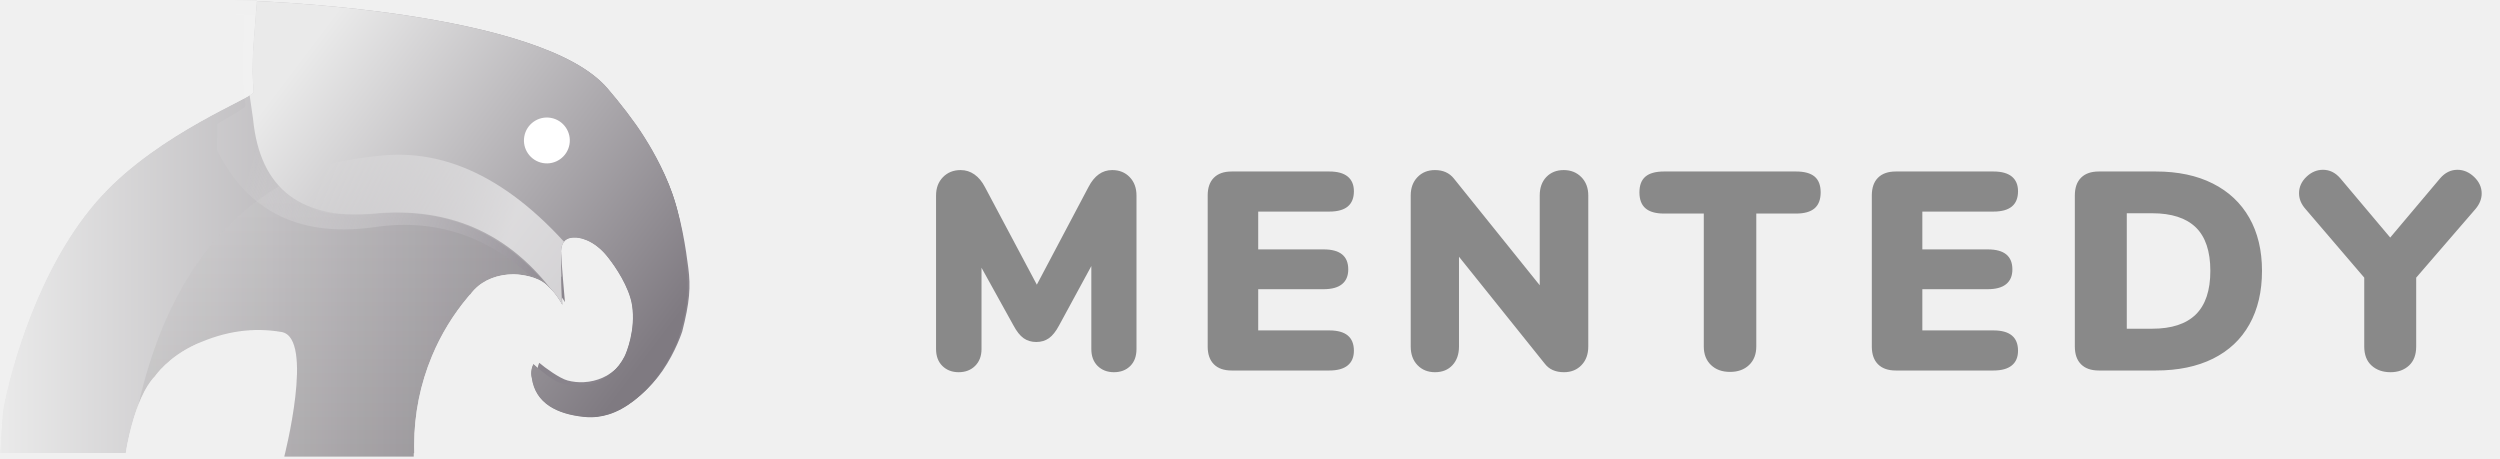
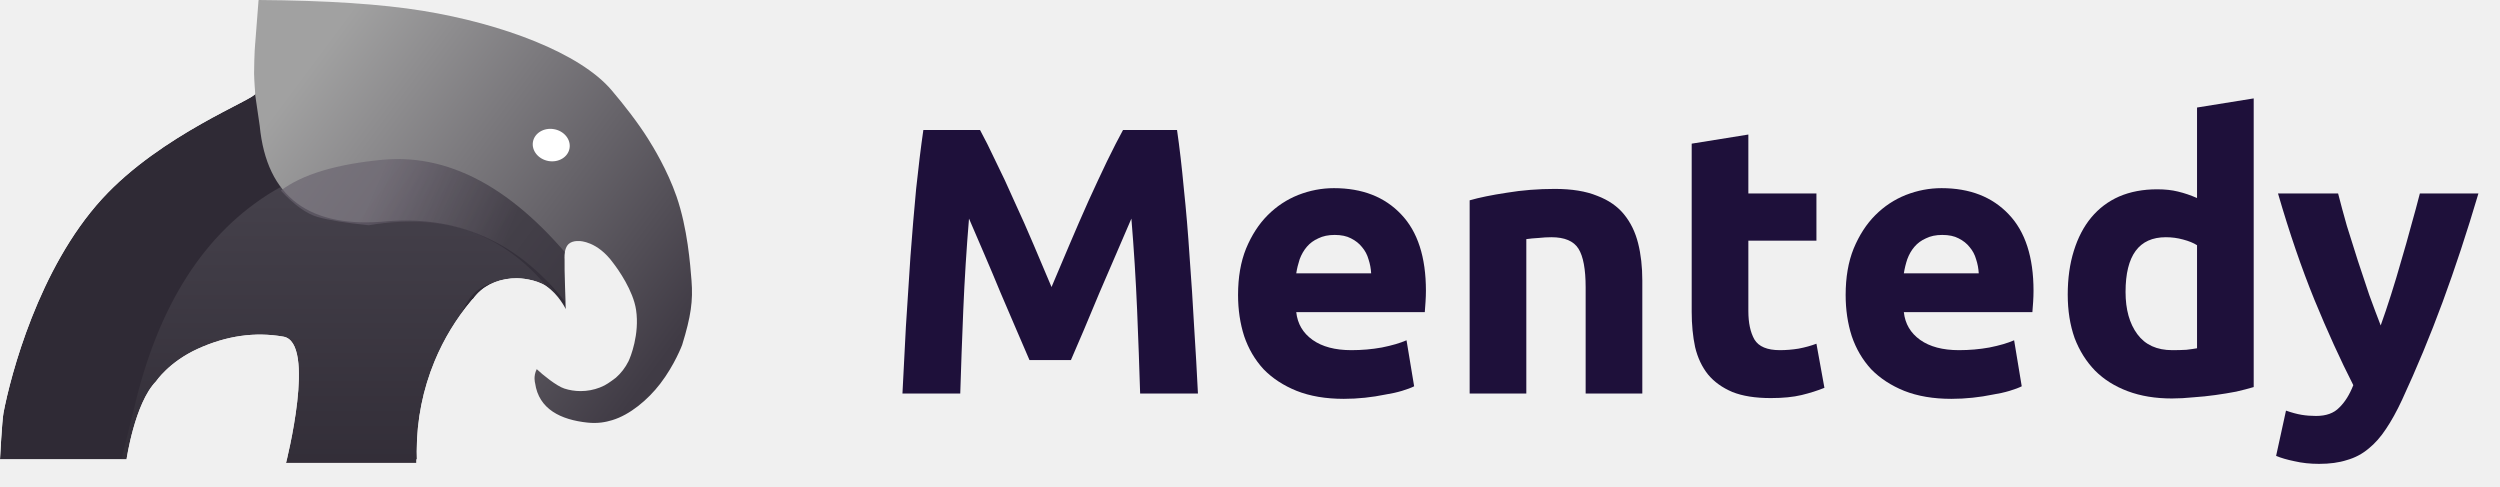
- <svg xmlns="http://www.w3.org/2000/svg" xmlns:xlink="http://www.w3.org/1999/xlink" width="109px" height="20px" viewBox="0 0 109 20" version="1.1">
+ <svg xmlns="http://www.w3.org/2000/svg" width="108" height="21" viewBox="0 0 108 21" fill="none">
+   <mask id="mask0_2629_192" style="mask-type:alpha" maskUnits="userSpaceOnUse" x="0" y="0" width="30" height="20">
+     <path d="M11.168 0.025L11.027 1.848C11.025 1.855 11.024 1.859 11.025 1.864C10.99 2.208 10.973 3.085 10.976 3.173C10.974 3.186 10.992 3.658 11.023 4.045C11.06 4.27 6.957 5.802 4.406 8.594C1.667 11.592 0.457 16.219 0.151 17.834C0.086 18.178 0 19.844 0 19.844H5.467C5.467 19.844 5.819 17.423 6.736 16.48C6.749 16.468 7.292 15.641 8.544 15.069C9.782 14.505 11.012 14.329 12.235 14.542C13.685 14.78 12.356 20 12.356 20H17.989V19.844H18.009C18.005 19.731 18.003 19.616 18.003 19.501C18.003 18.121 18.278 16.805 18.774 15.607C19.169 14.651 19.706 13.771 20.359 12.991C20.38 12.966 20.402 12.942 20.423 12.917C20.427 12.916 20.43 12.915 20.436 12.915C20.486 12.843 20.542 12.775 20.601 12.712C20.604 12.709 20.607 12.706 20.61 12.702C21.035 12.25 21.657 12.019 22.334 12.019C22.448 12.019 23.135 12.056 23.596 12.362C24.127 12.713 24.432 13.34 24.442 13.357C24.443 13.357 24.374 11.553 24.39 11.195C24.387 11.174 24.373 10.899 24.449 10.717C24.519 10.548 24.617 10.487 24.729 10.447C24.84 10.408 24.999 10.408 25.046 10.413C25.051 10.419 25.8 10.411 26.489 11.36C26.71 11.643 27.354 12.557 27.478 13.386C27.636 14.443 27.236 15.435 27.148 15.612C27.013 15.881 26.83 16.121 26.606 16.317C26.606 16.317 26.291 16.562 26.111 16.652C26.101 16.657 25.968 16.72 25.909 16.742C25.653 16.841 25.374 16.895 25.083 16.895C24.838 16.895 24.601 16.857 24.379 16.785C24.044 16.677 23.435 16.185 23.187 15.947C23.028 16.262 23.116 16.549 23.116 16.549C23.275 17.682 24.234 18.135 25.378 18.256C25.831 18.304 26.168 18.235 26.446 18.151C27.21 17.922 27.986 17.274 28.52 16.579C29.147 15.763 29.468 14.903 29.468 14.903C29.853 13.658 29.942 12.988 29.873 12.114C29.818 11.43 29.703 9.866 29.226 8.487C28.829 7.341 28.205 6.328 28 6.003C27.573 5.318 26.944 4.511 26.423 3.9C25.061 2.291 21.701 1.027 18.266 0.467C16.477 0.176 14.113 0.02 11.175 0" fill="white" />
+   </mask>
+   <g mask="url(#mask0_2629_192)">
+     <path d="M11.168 0.025L11.027 1.848C11.025 1.855 11.024 1.859 11.025 1.864C10.99 2.208 10.973 3.085 10.976 3.173C10.974 3.186 10.992 3.658 11.023 4.045C11.06 4.27 6.957 5.802 4.406 8.594C1.667 11.592 0.457 16.219 0.151 17.834C0.086 18.178 0 19.844 0 19.844H5.467C5.467 19.844 5.819 17.423 6.736 16.48C6.749 16.468 7.292 15.641 8.544 15.069C9.782 14.505 11.012 14.329 12.235 14.542C13.685 14.78 12.356 20 12.356 20H17.989V19.844H18.009C18.005 19.731 18.003 19.616 18.003 19.501C18.003 18.121 18.278 16.805 18.774 15.607C19.169 14.651 19.706 13.771 20.359 12.991C20.38 12.966 20.402 12.942 20.423 12.917C20.427 12.916 20.43 12.915 20.436 12.915C20.486 12.843 20.542 12.775 20.601 12.712C20.604 12.709 20.607 12.706 20.61 12.702C21.035 12.25 21.657 12.019 22.334 12.019C22.448 12.019 23.135 12.056 23.596 12.362C24.127 12.713 24.432 13.34 24.442 13.357C24.443 13.357 24.374 11.553 24.39 11.195C24.387 11.174 24.373 10.899 24.449 10.717C24.519 10.548 24.617 10.487 24.729 10.447C24.84 10.408 24.999 10.408 25.046 10.413C25.051 10.419 25.8 10.411 26.489 11.36C26.71 11.643 27.354 12.557 27.478 13.386C27.636 14.443 27.236 15.435 27.148 15.612C27.013 15.881 26.83 16.121 26.606 16.317C26.606 16.317 26.291 16.562 26.111 16.652C26.101 16.657 25.968 16.72 25.909 16.742C25.653 16.841 25.374 16.895 25.083 16.895C24.838 16.895 24.601 16.857 24.379 16.785C24.044 16.677 23.435 16.185 23.187 15.947C23.028 16.262 23.116 16.549 23.116 16.549C23.275 17.682 24.234 18.135 25.378 18.256C25.831 18.304 26.168 18.235 26.446 18.151C27.21 17.922 27.986 17.274 28.52 16.579C29.147 15.763 29.468 14.903 29.468 14.903C29.853 13.658 29.942 12.988 29.873 12.114C29.818 11.43 29.703 9.866 29.226 8.487C28.829 7.341 28.205 6.328 28 6.003C27.573 5.318 26.944 4.511 26.423 3.9C25.061 2.291 21.701 1.027 18.266 0.467C16.477 0.176 14.113 0.02 11.175 0" fill="#2F2A35" />
+     <path opacity="0.122" fill-rule="evenodd" clip-rule="evenodd" d="M5.764 17.76C6.804 13.204 8.837 10.026 11.863 8.226C14.888 6.427 18.758 7.662 23.472 11.931L24.608 13.468C23.652 12.371 22.568 11.951 21.355 12.207C20.141 12.463 19.557 13.779 19.603 16.155L17.465 21.48L9.227 21.079L5.104 20.406L5.764 17.76Z" fill="url(#paint0_linear_2629_192)" />
+     <path fill-rule="evenodd" clip-rule="evenodd" d="M11.22 5.438C11.521 8.525 13.371 9.897 16.769 9.555C20.038 9.308 22.712 10.634 24.79 13.533L22.121 16.657L26.898 22.337L35.09 13.533L32.148 3.345L10.223 -1.391L11.22 5.438Z" fill="url(#paint1_linear_2629_192)" />
+     <path opacity="0.654" fill-rule="evenodd" clip-rule="evenodd" d="M25.297 12.006C22.519 8.325 19.601 6.623 16.545 6.9C14.523 7.091 13.052 7.536 12.132 8.233C12.711 8.855 13.24 9.235 13.718 9.373C14.196 9.51 14.935 9.63 15.934 9.731C19.584 9.11 22.398 10.338 24.373 13.415C24.357 13.383 24.566 13.435 24.999 13.571" fill="url(#paint2_linear_2629_192)" />
+     <path d="M23.693 6.956C24.13 7.033 24.538 6.788 24.604 6.408C24.671 6.028 24.371 5.657 23.934 5.58C23.498 5.503 23.09 5.748 23.023 6.128C22.957 6.508 23.257 6.878 23.693 6.956Z" fill="white" />
+   </g>
+   <path d="M42.337 5.615C42.534 5.976 42.759 6.425 43.011 6.962C43.274 7.488 43.542 8.063 43.816 8.687C44.101 9.3 44.38 9.93 44.654 10.576C44.928 11.222 45.185 11.83 45.426 12.4C45.667 11.83 45.924 11.222 46.198 10.576C46.472 9.93 46.746 9.3 47.02 8.687C47.304 8.063 47.573 7.488 47.825 6.962C48.087 6.425 48.318 5.976 48.515 5.615H50.848C50.957 6.37 51.056 7.219 51.143 8.161C51.242 9.092 51.324 10.067 51.39 11.085C51.466 12.093 51.532 13.106 51.587 14.125C51.653 15.143 51.707 16.102 51.751 17H49.254C49.221 15.894 49.177 14.689 49.123 13.386C49.068 12.082 48.986 10.768 48.876 9.443C48.679 9.903 48.46 10.412 48.219 10.97C47.978 11.529 47.737 12.088 47.496 12.646C47.266 13.205 47.041 13.742 46.822 14.256C46.603 14.76 46.417 15.193 46.264 15.554H44.473C44.32 15.193 44.133 14.76 43.914 14.256C43.695 13.742 43.465 13.205 43.224 12.646C42.994 12.088 42.759 11.529 42.518 10.97C42.277 10.412 42.058 9.903 41.861 9.443C41.751 10.768 41.669 12.082 41.614 13.386C41.56 14.689 41.516 15.894 41.483 17H38.986C39.029 16.102 39.079 15.143 39.134 14.125C39.199 13.106 39.265 12.093 39.331 11.085C39.407 10.067 39.489 9.092 39.577 8.161C39.676 7.219 39.78 6.37 39.889 5.615H42.337Z" fill="#1E103A" />
+   <path d="M53.484 12.745C53.484 11.978 53.599 11.31 53.829 10.741C54.07 10.16 54.382 9.678 54.765 9.295C55.149 8.911 55.587 8.621 56.08 8.424C56.584 8.227 57.098 8.128 57.624 8.128C58.851 8.128 59.82 8.506 60.532 9.262C61.244 10.007 61.6 11.107 61.6 12.564C61.6 12.707 61.594 12.865 61.583 13.041C61.572 13.205 61.562 13.353 61.551 13.484H55.998C56.052 13.988 56.288 14.388 56.704 14.684C57.12 14.979 57.679 15.127 58.38 15.127C58.829 15.127 59.267 15.089 59.694 15.012C60.132 14.925 60.488 14.82 60.762 14.7L61.091 16.688C60.959 16.754 60.784 16.819 60.565 16.885C60.346 16.951 60.099 17.006 59.825 17.049C59.563 17.104 59.278 17.148 58.971 17.181C58.664 17.214 58.358 17.23 58.051 17.23C57.273 17.23 56.594 17.115 56.014 16.885C55.444 16.655 54.968 16.343 54.585 15.949C54.212 15.543 53.933 15.067 53.747 14.519C53.572 13.972 53.484 13.38 53.484 12.745ZM59.234 11.808C59.223 11.6 59.185 11.398 59.119 11.2C59.064 11.003 58.971 10.828 58.84 10.675C58.719 10.521 58.56 10.396 58.363 10.297C58.177 10.198 57.942 10.149 57.657 10.149C57.383 10.149 57.148 10.198 56.95 10.297C56.753 10.384 56.589 10.505 56.458 10.658C56.326 10.812 56.222 10.992 56.145 11.2C56.08 11.398 56.03 11.6 55.998 11.808H59.234Z" fill="#1E103A" />
+   <path d="M63.489 8.654C63.905 8.534 64.442 8.424 65.099 8.325C65.756 8.216 66.446 8.161 67.169 8.161C67.903 8.161 68.511 8.26 68.993 8.457C69.486 8.643 69.874 8.911 70.159 9.262C70.444 9.612 70.647 10.029 70.767 10.511C70.888 10.992 70.948 11.529 70.948 12.121V17H68.5V12.416C68.5 11.628 68.396 11.069 68.188 10.741C67.98 10.412 67.591 10.248 67.021 10.248C66.846 10.248 66.66 10.259 66.463 10.28C66.266 10.291 66.09 10.308 65.937 10.33V17H63.489V8.654Z" fill="#1E103A" />
+   <path d="M73.081 6.206L75.529 5.812V8.358H78.47V10.396H75.529V13.435C75.529 13.95 75.617 14.36 75.792 14.667C75.978 14.974 76.345 15.127 76.893 15.127C77.156 15.127 77.424 15.105 77.698 15.061C77.983 15.007 78.24 14.935 78.47 14.848L78.815 16.754C78.519 16.874 78.191 16.978 77.829 17.066C77.468 17.153 77.025 17.197 76.499 17.197C75.831 17.197 75.278 17.11 74.839 16.934C74.401 16.748 74.051 16.496 73.788 16.179C73.525 15.85 73.339 15.456 73.229 14.996C73.131 14.536 73.081 14.026 73.081 13.468V6.206Z" fill="#1E103A" />
+   <path d="M79.732 12.745C79.732 11.978 79.847 11.31 80.077 10.741C80.318 10.16 80.63 9.678 81.013 9.295C81.397 8.911 81.835 8.621 82.328 8.424C82.832 8.227 83.347 8.128 83.872 8.128C85.099 8.128 86.068 8.506 86.78 9.262C87.492 10.007 87.848 11.107 87.848 12.564C87.848 12.707 87.843 12.865 87.832 13.041C87.821 13.205 87.81 13.353 87.799 13.484H82.246C82.3 13.988 82.536 14.388 82.952 14.684C83.368 14.979 83.927 15.127 84.628 15.127C85.077 15.127 85.515 15.089 85.942 15.012C86.38 14.925 86.736 14.82 87.01 14.7L87.339 16.688C87.207 16.754 87.032 16.819 86.813 16.885C86.594 16.951 86.348 17.006 86.074 17.049C85.811 17.104 85.526 17.148 85.219 17.181C84.913 17.214 84.606 17.23 84.299 17.23C83.522 17.23 82.843 17.115 82.262 16.885C81.693 16.655 81.216 16.343 80.833 15.949C80.46 15.543 80.181 15.067 79.995 14.519C79.82 13.972 79.732 13.38 79.732 12.745ZM85.482 11.808C85.471 11.6 85.433 11.398 85.367 11.2C85.312 11.003 85.219 10.828 85.088 10.675C84.968 10.521 84.809 10.396 84.612 10.297C84.425 10.198 84.19 10.149 83.905 10.149C83.631 10.149 83.396 10.198 83.199 10.297C83.001 10.384 82.837 10.505 82.706 10.658C82.574 10.812 82.47 10.992 82.394 11.2C82.328 11.398 82.279 11.6 82.246 11.808H85.482Z" fill="#1E103A" />
+   <path d="M91.824 12.613C91.824 13.369 91.993 13.977 92.333 14.437C92.672 14.897 93.176 15.127 93.844 15.127C94.064 15.127 94.266 15.122 94.452 15.111C94.639 15.089 94.792 15.067 94.912 15.045V10.593C94.759 10.494 94.556 10.412 94.305 10.346C94.064 10.28 93.817 10.248 93.565 10.248C92.404 10.248 91.824 11.036 91.824 12.613ZM97.36 16.721C97.141 16.787 96.889 16.852 96.605 16.918C96.32 16.973 96.019 17.022 95.701 17.066C95.394 17.11 95.077 17.142 94.748 17.164C94.43 17.197 94.124 17.214 93.828 17.214C93.116 17.214 92.481 17.11 91.922 16.901C91.364 16.693 90.893 16.398 90.509 16.014C90.126 15.62 89.83 15.149 89.622 14.601C89.425 14.043 89.326 13.418 89.326 12.728C89.326 12.027 89.414 11.398 89.589 10.839C89.765 10.27 90.016 9.788 90.345 9.393C90.674 8.999 91.073 8.698 91.544 8.49C92.026 8.282 92.574 8.178 93.187 8.178C93.527 8.178 93.828 8.21 94.091 8.276C94.365 8.342 94.639 8.435 94.912 8.555V4.645L97.36 4.251V16.721Z" fill="#1E103A" />
+   <path d="M107.068 8.358C106.575 10.023 106.061 11.584 105.524 13.041C104.987 14.497 104.401 15.91 103.766 17.279C103.536 17.772 103.306 18.188 103.076 18.528C102.846 18.878 102.594 19.163 102.32 19.382C102.046 19.612 101.734 19.777 101.384 19.875C101.044 19.985 100.644 20.039 100.184 20.039C99.801 20.039 99.445 20.001 99.117 19.924C98.799 19.859 98.536 19.782 98.328 19.694L98.755 17.739C99.007 17.827 99.231 17.887 99.429 17.92C99.626 17.953 99.834 17.969 100.053 17.969C100.491 17.969 100.825 17.849 101.055 17.608C101.296 17.378 101.499 17.055 101.663 16.639C101.104 15.543 100.546 14.317 99.987 12.959C99.429 11.589 98.903 10.056 98.41 8.358H101.006C101.115 8.785 101.241 9.251 101.384 9.755C101.537 10.248 101.696 10.752 101.86 11.266C102.024 11.77 102.189 12.263 102.353 12.745C102.528 13.227 102.693 13.665 102.846 14.059C102.988 13.665 103.136 13.227 103.289 12.745C103.443 12.263 103.591 11.77 103.733 11.266C103.886 10.752 104.029 10.248 104.16 9.755C104.303 9.251 104.429 8.785 104.538 8.358H107.068Z" fill="#1E103A" />
  <defs>
-     <path d="M11.202,0.004 L11.06,1.822 C11.058,1.828 11.057,1.832 11.058,1.837 C11.023,2.18 11.005,3.054 11.008,3.142 C11.007,3.155 11.025,3.626 11.055,4.011 C11.093,4.235 6.977,5.762 4.419,8.546 C1.672,11.534 0.459,16.146 0.152,17.755 C0.087,18.098 0,19.759 0,19.759 L5.483,19.759 C5.483,19.759 5.836,17.346 6.756,16.406 C6.769,16.394 7.313,15.569 8.57,15 C9.811,14.437 11.045,14.262 12.272,14.474 C13.726,14.711 12.393,19.914 12.393,19.914 L18.043,19.914 L18.043,19.759 L18.063,19.759 C18.059,19.646 18.057,19.531 18.057,19.417 C18.057,18.042 18.333,16.73 18.83,15.536 C19.226,14.583 19.764,13.705 20.42,12.929 C20.441,12.903 20.463,12.879 20.484,12.854 C20.488,12.853 20.492,12.852 20.497,12.853 C20.548,12.781 20.603,12.713 20.662,12.65 C20.665,12.647 20.668,12.644 20.671,12.64 C21.098,12.19 21.721,11.959 22.401,11.959 C22.515,11.959 23.204,11.996 23.667,12.301 C24.199,12.651 24.505,13.276 24.515,13.293 C24.516,13.293 24.447,11.495 24.463,11.138 C24.46,11.117 24.446,10.842 24.522,10.661 C24.593,10.493 24.69,10.432 24.803,10.392 C24.914,10.353 25.074,10.354 25.121,10.358 C25.126,10.364 25.877,10.356 26.569,11.302 C26.79,11.584 27.436,12.496 27.56,13.322 C27.719,14.375 27.318,15.365 27.229,15.541 C27.094,15.809 26.91,16.048 26.686,16.243 C26.686,16.243 26.369,16.488 26.189,16.578 C26.179,16.582 26.046,16.645 25.986,16.667 C25.73,16.766 25.45,16.82 25.158,16.82 C24.912,16.82 24.674,16.781 24.452,16.71 C24.116,16.603 23.505,16.111 23.256,15.874 C23.097,16.189 23.185,16.474 23.185,16.474 C23.344,17.604 24.307,18.055 25.454,18.176 C25.908,18.224 26.246,18.155 26.525,18.072 C27.291,17.843 28.07,17.197 28.605,16.505 C29.234,15.691 29.556,14.833 29.556,14.833 C29.942,13.593 30.032,12.925 29.962,12.054 C29.908,11.372 29.792,9.813 29.313,8.439 C28.916,7.296 28.289,6.286 28.084,5.962 C27.656,5.28 27.025,4.476 26.502,3.866 C23.618,0.479 11.387,0 9.699,0" id="path-1" />
-     <linearGradient x1="0%" y1="50%" x2="100%" y2="50%" id="linearGradient-3">
-       <stop stop-color="#EAEAEA" offset="0%" />
-       <stop stop-color="#7F7A81" offset="100%" />
+     <linearGradient id="paint0_linear_2629_192" x1="14.856" y1="7.426" x2="14.856" y2="21.48" gradientUnits="userSpaceOnUse">
+       <stop stop-color="#EEEEEE" />
+       <stop offset="1" stop-color="#3C3636" />
    </linearGradient>
-     <linearGradient x1="50%" y1="0%" x2="50%" y2="100%" id="linearGradient-4">
-       <stop stop-color="#EEEEEE" offset="0%" />
-       <stop stop-color="#3C3636" offset="100%" />
+     <linearGradient id="paint1_linear_2629_192" x1="12.143" y1="4.462" x2="28.052" y2="16.326" gradientUnits="userSpaceOnUse">
+       <stop stop-color="#A1A1A1" />
+       <stop offset="1" stop-color="#403B45" />
    </linearGradient>
-     <linearGradient x1="3.918%" y1="36.663%" x2="59.457%" y2="56.034%" id="linearGradient-5">
-       <stop stop-color="#FFFFFF" stop-opacity="0.052" offset="0%" />
-       <stop stop-color="#89848C" offset="100%" />
-     </linearGradient>
-     <linearGradient x1="7.721%" y1="23.971%" x2="73.811%" y2="72.291%" id="linearGradient-6">
-       <stop stop-color="#EAEAEA" offset="0%" />
-       <stop stop-color="#7F7A81" offset="100%" />
-     </linearGradient>
-     <linearGradient x1="7.721%" y1="43.297%" x2="73.811%" y2="55.741%" id="linearGradient-7">
-       <stop stop-color="#FFFFFF" stop-opacity="0" offset="0%" />
-       <stop stop-color="#FFFFFF" stop-opacity="0.585" offset="100%" />
+     <linearGradient id="paint2_linear_2629_192" x1="15.415" y1="9.916" x2="21.101" y2="12.369" gradientUnits="userSpaceOnUse">
+       <stop stop-color="#68616E" />
+       <stop offset="1" stop-color="#2F2A35" />
    </linearGradient>
  </defs>
-   <g id="Page-1" stroke="none" stroke-width="1" fill="none" fill-rule="evenodd">
-     <g id="home-copy-5" transform="translate(-847, -1459)">
-       <g id="logo-export" transform="translate(847, 1459)">
-         <path d="M48.492,7.415 C48.804,7.415 49.058,7.518 49.255,7.723 C49.452,7.928 49.551,8.195 49.551,8.523 L49.551,15.218 C49.551,15.53 49.461,15.776 49.28,15.957 C49.099,16.137 48.862,16.228 48.566,16.228 C48.279,16.228 48.043,16.137 47.858,15.957 C47.674,15.776 47.582,15.53 47.582,15.218 L47.582,11.6 L46.178,14.185 C46.039,14.447 45.891,14.634 45.735,14.745 C45.579,14.855 45.395,14.911 45.182,14.911 C44.968,14.911 44.784,14.855 44.628,14.745 C44.472,14.634 44.324,14.447 44.185,14.185 L42.794,11.674 L42.794,15.218 C42.794,15.522 42.702,15.766 42.517,15.951 C42.332,16.135 42.092,16.228 41.797,16.228 C41.51,16.228 41.274,16.137 41.089,15.957 C40.905,15.776 40.812,15.53 40.812,15.218 L40.812,8.523 C40.812,8.195 40.913,7.928 41.114,7.723 C41.315,7.518 41.571,7.415 41.883,7.415 C42.105,7.415 42.306,7.479 42.486,7.606 C42.667,7.733 42.818,7.916 42.942,8.154 L45.206,12.412 L47.458,8.154 C47.713,7.662 48.057,7.415 48.492,7.415 Z M53.701,16.154 C53.365,16.154 53.106,16.064 52.926,15.883 C52.745,15.703 52.655,15.444 52.655,15.108 L52.655,8.523 C52.655,8.187 52.745,7.928 52.926,7.748 C53.106,7.567 53.365,7.477 53.701,7.477 L57.96,7.477 C58.312,7.477 58.579,7.551 58.76,7.698 C58.94,7.846 59.03,8.059 59.03,8.338 C59.03,8.929 58.674,9.225 57.96,9.225 L54.858,9.225 L54.858,10.874 L57.714,10.874 C58.427,10.874 58.784,11.165 58.784,11.748 C58.784,12.027 58.694,12.24 58.514,12.388 C58.333,12.535 58.066,12.609 57.714,12.609 L54.858,12.609 L54.858,14.406 L57.96,14.406 C58.674,14.406 59.03,14.702 59.03,15.292 C59.03,15.571 58.94,15.785 58.76,15.932 C58.579,16.08 58.312,16.154 57.96,16.154 L53.701,16.154 Z M68.178,7.415 C68.49,7.415 68.746,7.518 68.947,7.723 C69.148,7.928 69.249,8.195 69.249,8.523 L69.249,15.108 C69.249,15.444 69.15,15.715 68.953,15.92 C68.756,16.125 68.502,16.228 68.19,16.228 C67.821,16.228 67.542,16.105 67.353,15.858 L63.612,11.194 L63.612,15.108 C63.612,15.444 63.517,15.715 63.329,15.92 C63.14,16.125 62.885,16.228 62.565,16.228 C62.254,16.228 61.999,16.125 61.802,15.92 C61.605,15.715 61.507,15.444 61.507,15.108 L61.507,8.523 C61.507,8.195 61.605,7.928 61.802,7.723 C61.999,7.518 62.254,7.415 62.565,7.415 C62.918,7.415 63.193,7.538 63.39,7.785 L67.132,12.437 L67.132,8.523 C67.132,8.187 67.228,7.918 67.421,7.717 C67.614,7.516 67.866,7.415 68.178,7.415 Z M75.43,16.215 C75.085,16.215 74.808,16.115 74.599,15.914 C74.39,15.713 74.285,15.444 74.285,15.108 L74.285,9.311 L72.55,9.311 C72.189,9.311 71.92,9.235 71.744,9.083 C71.567,8.931 71.479,8.699 71.479,8.388 C71.479,8.076 71.567,7.846 71.744,7.698 C71.92,7.551 72.189,7.477 72.55,7.477 L78.31,7.477 C78.671,7.477 78.939,7.551 79.116,7.698 C79.292,7.846 79.381,8.076 79.381,8.388 C79.381,8.699 79.292,8.931 79.116,9.083 C78.939,9.235 78.671,9.311 78.31,9.311 L76.574,9.311 L76.574,15.108 C76.574,15.444 76.47,15.713 76.261,15.914 C76.051,16.115 75.774,16.215 75.43,16.215 Z M82.657,16.154 C82.321,16.154 82.062,16.064 81.882,15.883 C81.701,15.703 81.611,15.444 81.611,15.108 L81.611,8.523 C81.611,8.187 81.701,7.928 81.882,7.748 C82.062,7.567 82.321,7.477 82.657,7.477 L86.916,7.477 C87.268,7.477 87.535,7.551 87.716,7.698 C87.896,7.846 87.986,8.059 87.986,8.338 C87.986,8.929 87.629,9.225 86.916,9.225 L83.814,9.225 L83.814,10.874 L86.669,10.874 C87.383,10.874 87.74,11.165 87.74,11.748 C87.74,12.027 87.65,12.24 87.469,12.388 C87.289,12.535 87.022,12.609 86.669,12.609 L83.814,12.609 L83.814,14.406 L86.916,14.406 C87.629,14.406 87.986,14.702 87.986,15.292 C87.986,15.571 87.896,15.785 87.716,15.932 C87.535,16.08 87.268,16.154 86.916,16.154 L82.657,16.154 Z M91.509,16.154 C91.173,16.154 90.914,16.064 90.734,15.883 C90.553,15.703 90.463,15.444 90.463,15.108 L90.463,8.523 C90.463,8.187 90.553,7.928 90.734,7.748 C90.914,7.567 91.173,7.477 91.509,7.477 L93.995,7.477 C94.955,7.477 95.782,7.651 96.475,8 C97.169,8.349 97.7,8.847 98.069,9.495 C98.438,10.144 98.623,10.915 98.623,11.809 C98.623,12.712 98.44,13.489 98.075,14.142 C97.71,14.794 97.181,15.292 96.488,15.637 C95.794,15.982 94.963,16.154 93.995,16.154 L91.509,16.154 Z M93.835,14.332 C94.68,14.332 95.314,14.125 95.737,13.711 C96.159,13.296 96.371,12.663 96.371,11.809 C96.371,10.956 96.159,10.324 95.737,9.914 C95.314,9.504 94.68,9.298 93.835,9.298 L92.728,9.298 L92.728,14.332 L93.835,14.332 Z M106.392,7.772 C106.605,7.526 106.855,7.403 107.143,7.403 C107.413,7.403 107.657,7.508 107.875,7.717 C108.092,7.926 108.201,8.166 108.201,8.437 C108.201,8.675 108.111,8.901 107.93,9.114 L105.346,12.105 L105.346,15.108 C105.346,15.469 105.241,15.746 105.032,15.938 C104.823,16.131 104.554,16.228 104.226,16.228 C103.889,16.228 103.614,16.131 103.401,15.938 C103.188,15.746 103.081,15.469 103.081,15.108 L103.081,12.105 L100.521,9.114 C100.332,8.901 100.238,8.671 100.238,8.425 C100.238,8.154 100.345,7.916 100.558,7.711 C100.771,7.506 101.013,7.403 101.284,7.403 C101.571,7.403 101.822,7.526 102.035,7.772 L104.213,10.357 L106.392,7.772 Z" id="MENTEDY" fill="#898989" fill-rule="nonzero" />
-         <g id="logo-white">
-           <mask id="mask-2" fill="white">
-             <use xlink:href="#path-1" />
-           </mask>
-           <g id="Clip-2" />
-           <path d="M11.058,1.837 C11.023,2.18 11.005,3.054 11.008,3.142 C11.007,3.155 11.025,3.626 11.055,4.011 C11.093,4.235 6.977,5.762 4.419,8.546 C1.672,11.534 0.459,16.146 0.152,17.755 C0.087,18.098 0,19.759 0,19.759 L5.483,19.759 C5.483,19.759 5.836,17.346 6.756,16.406 C6.769,16.394 7.313,15.569 8.57,15 C10.431,14.156 12.393,19.914 12.393,19.914 L18.043,19.914 L18.043,19.759 L18.063,19.759 C18.059,19.646 18.057,19.531 18.057,19.417 C18.057,18.042 18.333,16.73 18.83,15.536 C19.226,14.583 19.764,13.705 20.42,12.929 C20.441,12.903 20.463,12.879 20.484,12.854 C20.488,12.853 20.492,12.852 20.497,12.853 C20.548,12.781 20.603,12.713 20.662,12.65 C20.665,12.647 20.668,12.644 20.671,12.64 C21.098,12.19 21.721,11.959 22.401,11.959 C22.515,11.959 23.204,11.996 23.667,12.301 C24.199,12.651 24.505,13.276 24.515,13.293 C24.516,13.293 24.447,11.495 24.463,11.138 C24.46,11.117 24.446,10.842 24.522,10.661 C24.593,10.493 24.69,10.432 24.803,10.392 C24.914,10.353 25.074,10.354 25.121,10.358 C25.126,10.364 25.877,10.356 26.569,11.302 C26.79,11.584 27.436,12.496 27.56,13.322 C27.719,14.375 27.318,15.365 27.229,15.541 C27.094,15.809 26.91,16.048 26.686,16.243 C26.686,16.243 26.369,16.488 26.189,16.578 C26.179,16.582 26.046,16.645 25.986,16.667 C25.73,16.766 25.45,16.82 25.158,16.82 C24.912,16.82 24.674,16.781 24.452,16.71 C24.116,16.603 23.505,16.111 23.256,15.874 C23.097,16.189 23.185,16.474 23.185,16.474 C23.344,17.604 24.307,18.055 25.454,18.176 C25.908,18.224 26.246,18.155 26.525,18.072 C27.291,17.843 28.07,17.197 28.605,16.505 C29.234,15.691 29.556,14.833 29.556,14.833 C29.942,13.593 30.032,12.925 29.962,12.054 C29.908,11.372 29.792,9.813 29.313,8.439 C28.916,7.296 28.289,6.286 28.084,5.962 C27.656,5.28 27.025,4.476 26.502,3.866 C23.618,0.479 13.088,0 11.4,0 C11.304,0 11.237,0.002 11.202,0.004 C11.105,1.223 11.057,1.834 11.058,1.837 Z" id="Fill-1" fill="url(#linearGradient-3)" mask="url(#mask-2)" />
-           <path d="M6.057,17.547 C7.111,13.024 9.17,9.869 12.235,8.082 C15.3,6.295 19.089,7.501 23.602,11.699 L24.591,13.293 C23.992,12.199 23.079,11.78 21.85,12.034 C20.621,12.288 20.029,13.594 20.075,15.954 L17.91,21.24 L9.565,20.843 L5.389,20.174 L6.057,17.547 Z" id="Path-48" fill="url(#linearGradient-4)" opacity="0.122" mask="url(#mask-2)" />
-           <path d="M9.708,5.862 C10.914,8.682 13.205,9.92 16.581,9.576 C19.83,9.329 22.526,10.827 24.669,14.071 L22.017,17.201 L26.762,22.892 L34.903,14.07 L31.981,3.863 L10.198,-0.879 L9.708,5.862 Z" id="Path-43" fill="url(#linearGradient-5)" mask="url(#mask-2)" transform="translate(22.30517, 11.00651) rotate(-3) translate(-22.30517, -11.00651) " />
-           <path d="M11.033,5.183 C11.332,8.276 13.169,9.65 16.546,9.307 C19.794,9.06 22.45,10.389 24.515,13.293 L21.863,16.423 L26.609,22.114 L34.748,13.293 L31.825,3.086 L10.042,-1.659 L11.033,5.183 Z" id="Path-44" fill="url(#linearGradient-6)" mask="url(#mask-2)" />
-           <ellipse id="Oval" fill="#FFFFFF" mask="url(#mask-2)" transform="translate(23.84417, 6.124031) rotate(10) translate(-23.84417, -6.124031) " cx="23.844" cy="6.124" rx="1" ry="1" />
-           <path d="M25.642,11.783 C22.812,8.172 19.841,6.502 16.728,6.774 C14.669,6.961 13.171,7.397 12.235,8.082 C12.825,8.692 13.363,9.064 13.85,9.199 C14.336,9.334 15.104,9.376 16.152,9.325 C19.715,8.952 22.503,10.274 24.515,13.293 C24.499,13.261 24.481,12.853 24.463,12.068" id="Path-46" fill="url(#linearGradient-7)" mask="url(#mask-2)" />
-         </g>
-       </g>
-     </g>
-   </g>
</svg>
